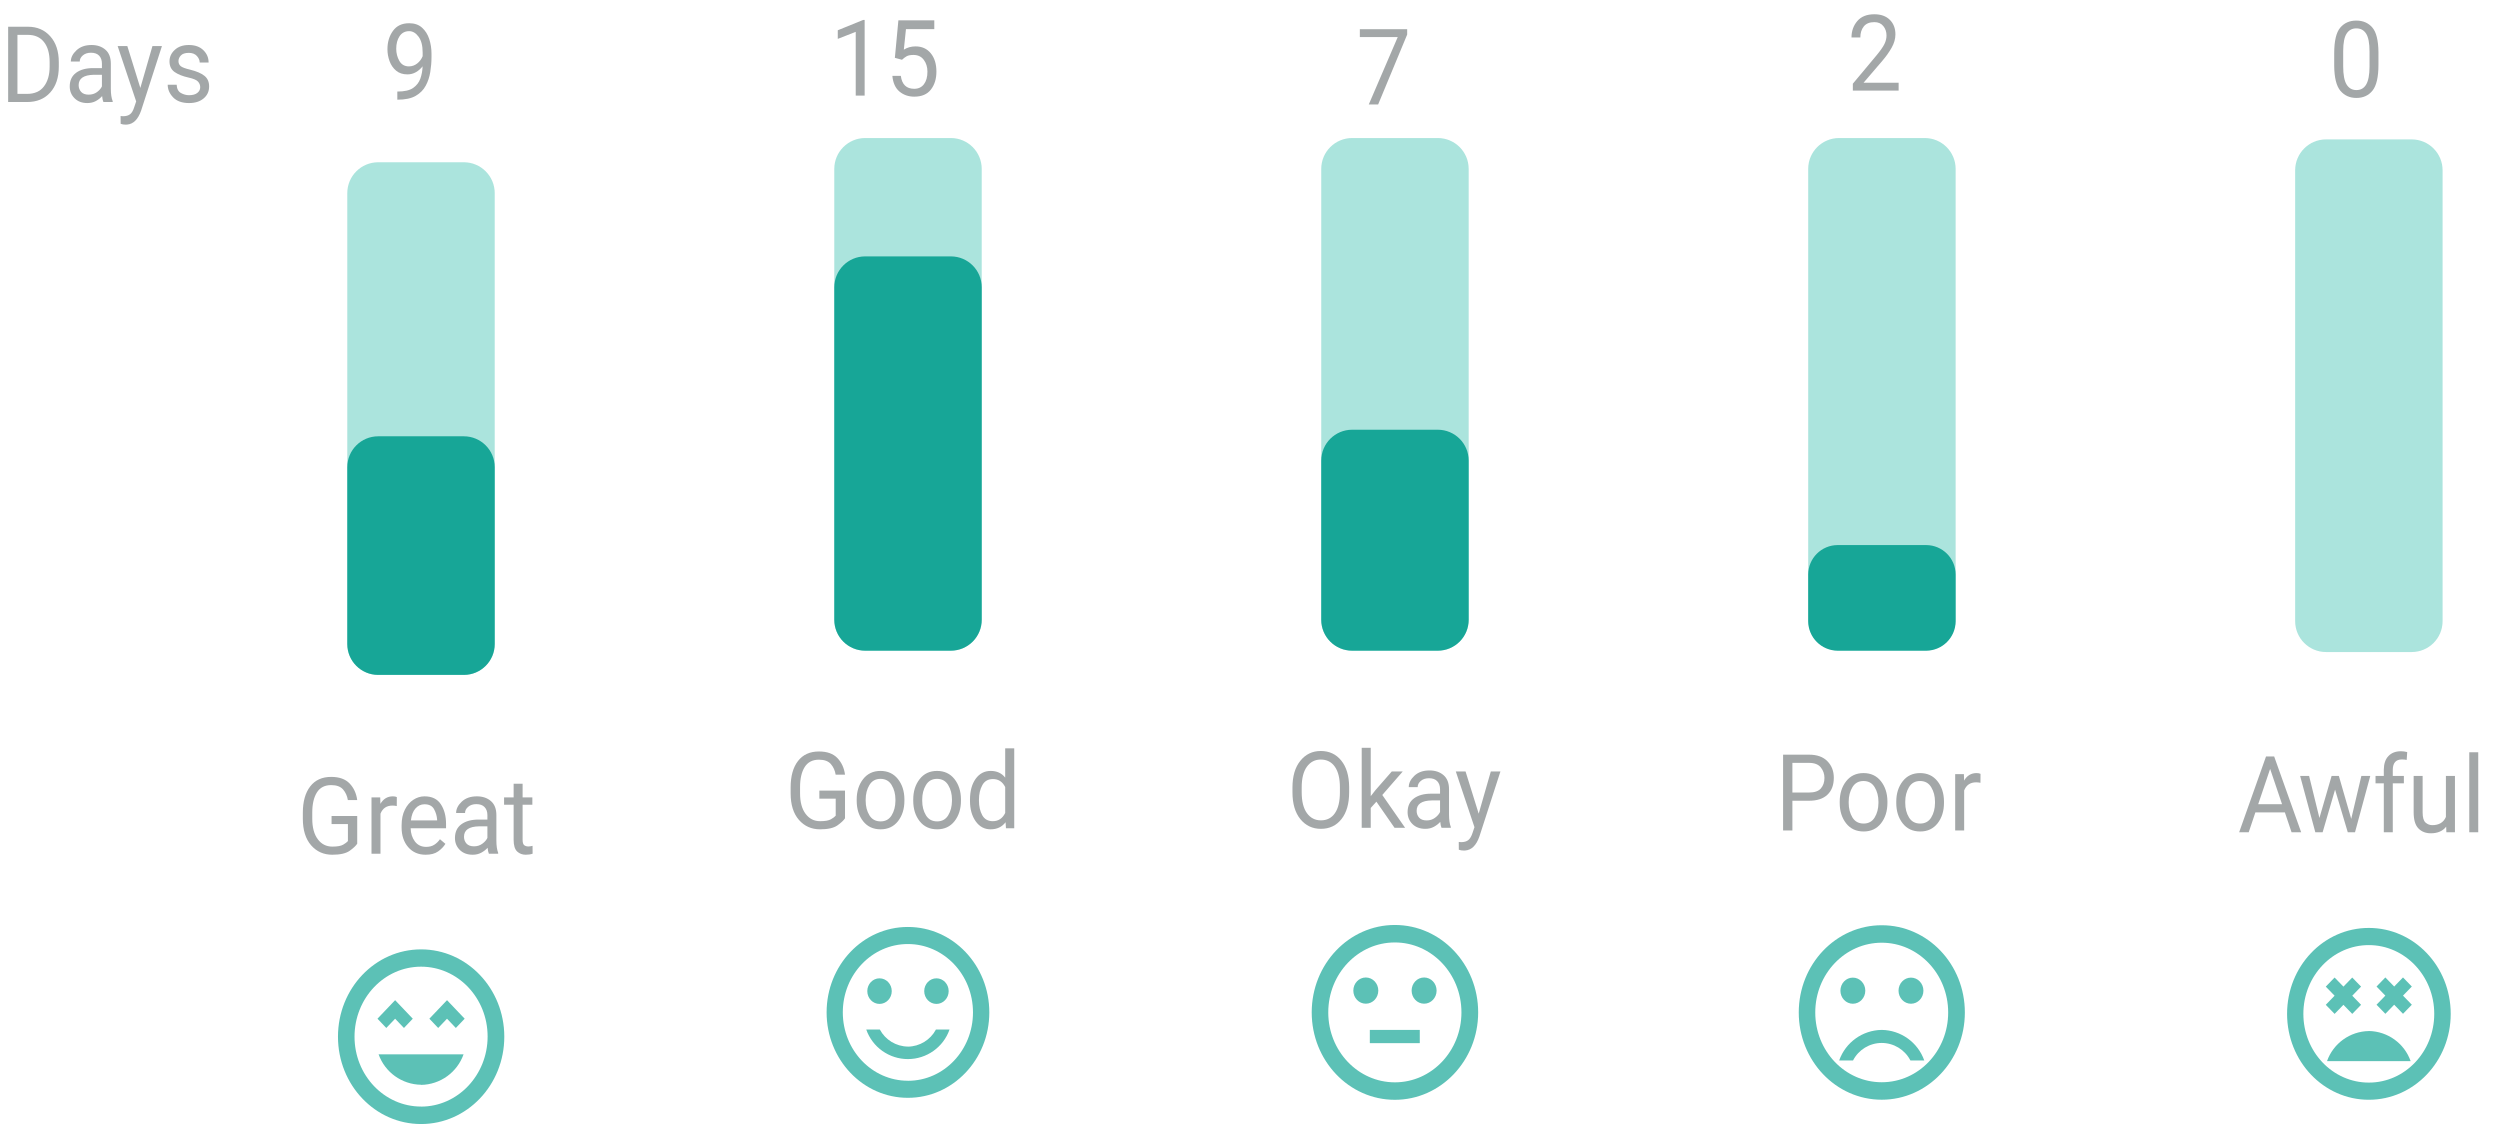
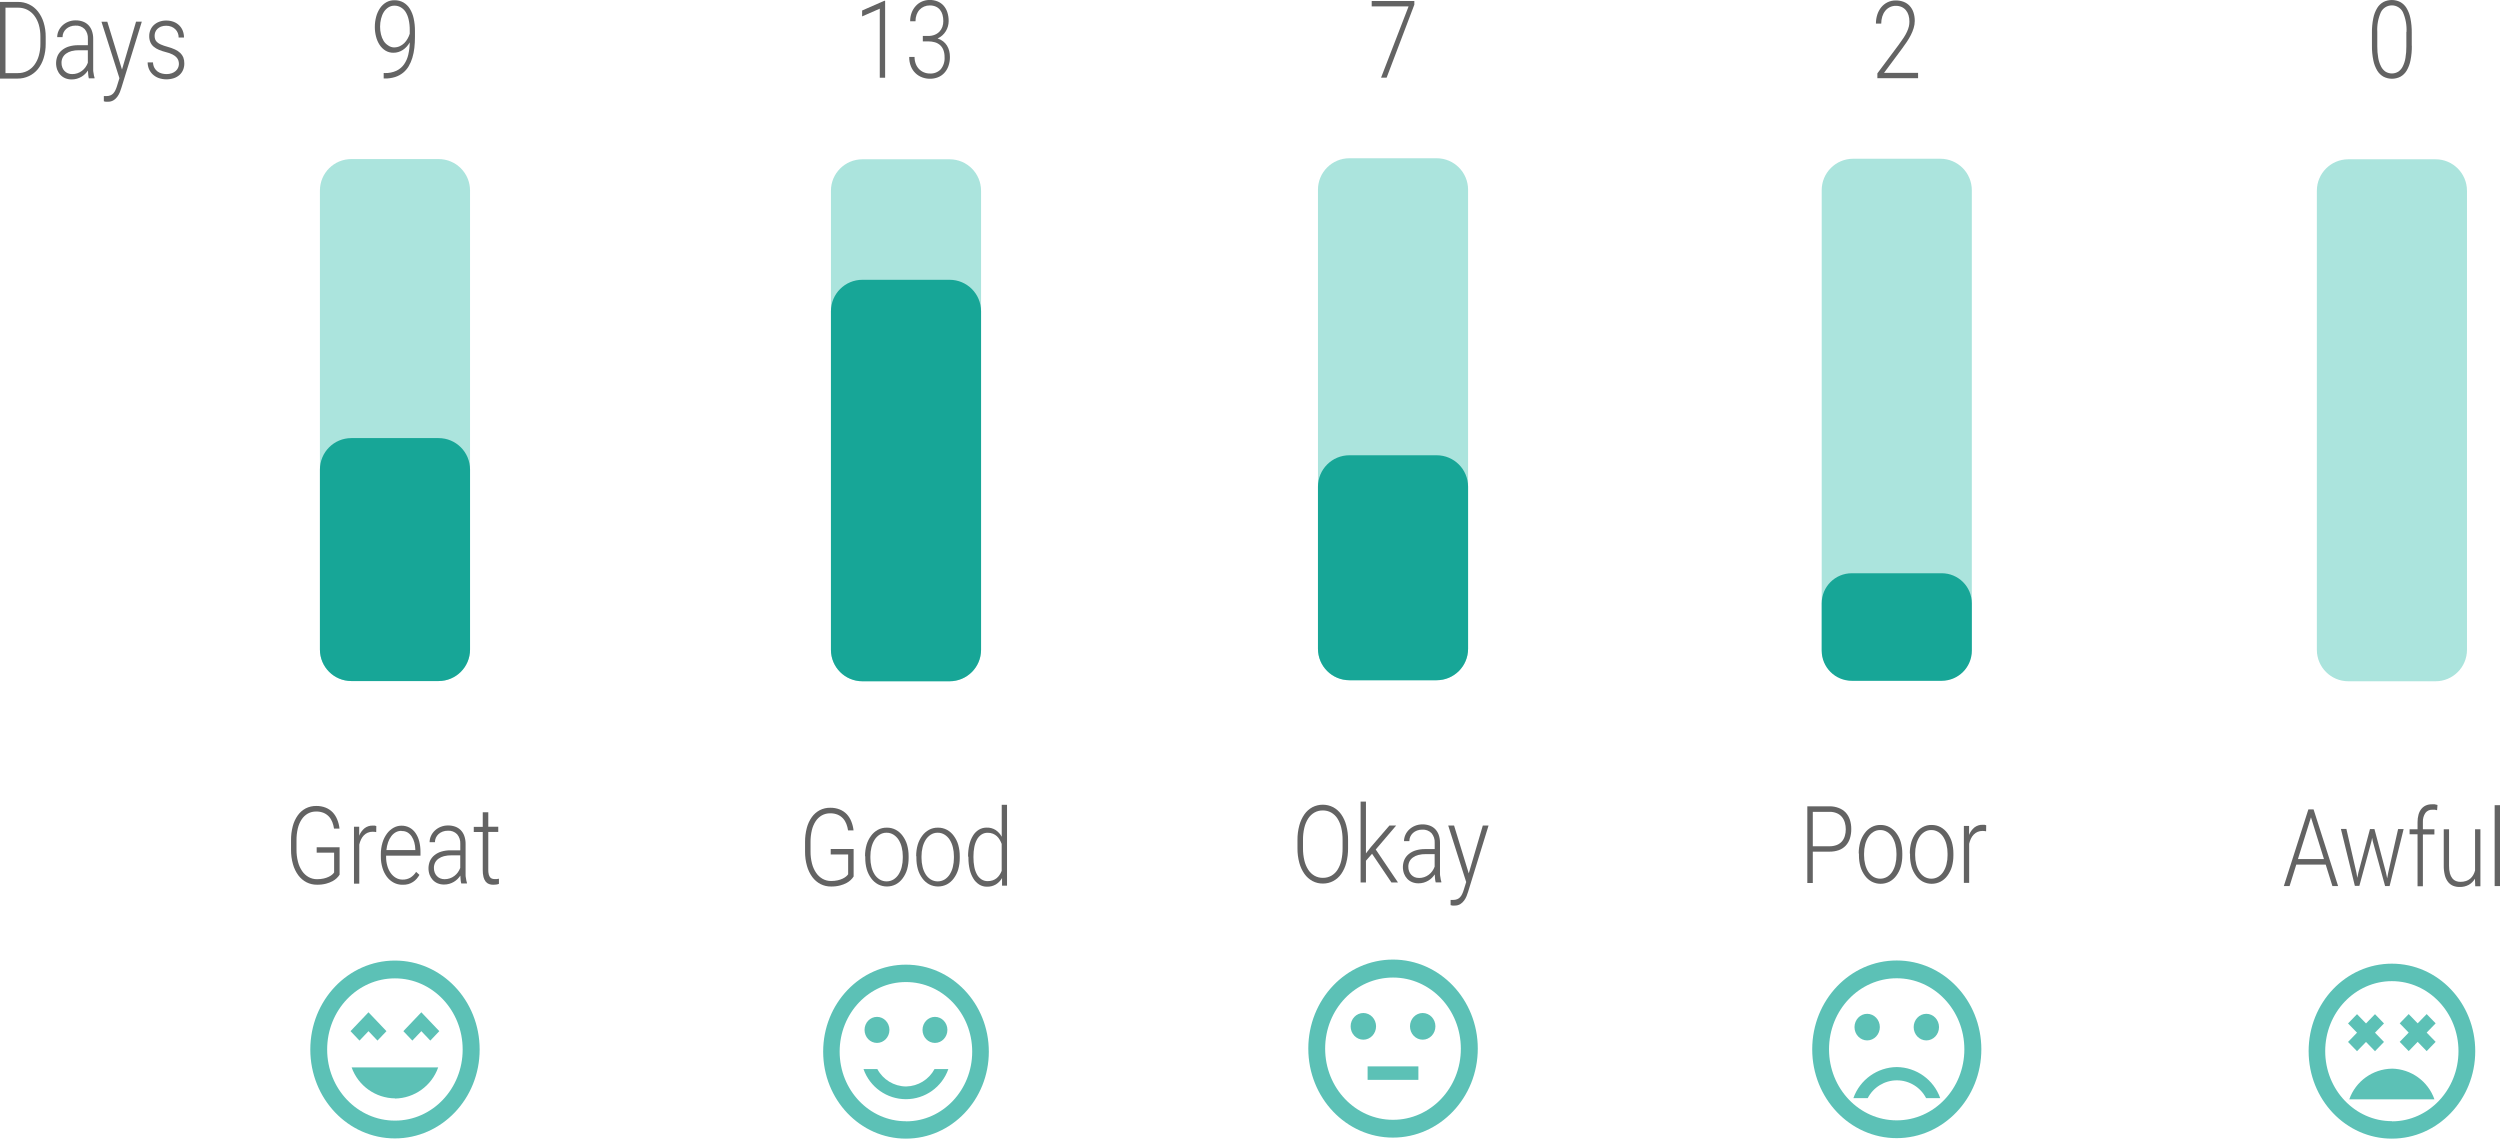
- <svg xmlns="http://www.w3.org/2000/svg" id="Layer_1" data-name="Layer 1" viewBox="0 0 566.53 254.73">
+ <svg xmlns="http://www.w3.org/2000/svg" id="Layer_1" data-name="Layer 1" viewBox="0 0 556.39 253.41">
  <defs>
-     <style>.cls-1{fill:#87d8ce;}.cls-1,.cls-4,.cls-6{opacity:0.7;}.cls-2,.cls-4{fill:#17a697;}.cls-3{font-size:24.16px;}.cls-3,.cls-5{fill:#a3a7a8;font-family:Roboto;}.cls-5{font-size:24px;}</style>
+     <style>.cls-1{fill:#87d8ce;}.cls-1,.cls-3,.cls-5{opacity:0.7;}.cls-2,.cls-3{fill:#17a697;}.cls-4{fill:#636363;}</style>
  </defs>
-   <rect class="cls-1" x="78.7" y="36.77" width="33.41" height="116.17" rx="7" ry="7" />
-   <rect class="cls-2" x="78.7" y="98.87" width="33.41" height="54.07" rx="7" ry="7" />
-   <text class="cls-3" transform="translate(67.29 193.46) scale(0.93 1)">G<tspan x="16.51" y="0">r</tspan>
-     <tspan x="24.41" y="0">eat</tspan>
-   </text>
-   <path class="cls-4" d="M5194,1784.08c-10.4,0-18.83,8.85-18.83,19.79s8.42,19.79,18.83,19.79,18.86-8.85,18.86-19.79S5204.39,1784.08,5194,1784.08Zm0,35.62c-8.33,0-15.08-7.09-15.08-15.83S5185.66,1788,5194,1788s15.08,7.09,15.08,15.83S5202.32,1819.71,5194,1819.71Zm1.88-19.91,2,2.1,2-2.1,2,2.1,2-2.1-4-4.2Zm-7.76,0,2,2.1,2-2.1-4-4.2-4,4.2,2,2.1Zm5.88,15a10.38,10.38,0,0,0,9.63-6.93h-19.26A10.38,10.38,0,0,0,5194,1814.76Z" transform="translate(-5098.58 -1568.94)" />
-   <text class="cls-5" transform="translate(86.71 22.56) scale(0.93 1)">9</text>
-   <rect class="cls-1" x="189.06" y="31.28" width="33.41" height="116.17" rx="7" ry="7" />
-   <rect class="cls-2" x="189.06" y="58.1" width="33.41" height="89.35" rx="7" ry="7" />
-   <text class="cls-3" transform="translate(177.83 187.7) scale(0.93 1)">Good</text>
-   <ellipse class="cls-4" cx="212.21" cy="224.6" rx="2.77" ry="2.9" />
-   <ellipse class="cls-4" cx="199.31" cy="224.6" rx="2.77" ry="2.9" />
-   <path class="cls-4" d="M5304.32,1779c-10.18,0-18.42,8.67-18.42,19.36s8.24,19.36,18.42,19.36,18.45-8.67,18.45-19.36S5314.52,1779,5304.32,1779Zm0,34.85c-8.15,0-14.75-6.93-14.75-15.49s6.6-15.49,14.75-15.49,14.75,6.93,14.75,15.49S5312.49,1813.86,5304.34,1813.86Zm0-7.74a7.31,7.31,0,0,1-6.36-3.87h-3.08a10,10,0,0,0,18.88,0h-3.08A7.31,7.31,0,0,1,5304.34,1806.12Z" transform="translate(-5098.58 -1568.94)" />
-   <text class="cls-5" transform="translate(187.99 21.67) scale(0.93 1)">15 </text>
-   <rect class="cls-1" x="299.41" y="31.28" width="33.41" height="116.17" rx="7" ry="7" />
-   <rect class="cls-2" x="299.41" y="97.38" width="33.41" height="50.07" rx="7" ry="7" />
-   <text class="cls-3" transform="translate(291.58 187.59) scale(0.93 1)">Ok<tspan x="28.18" y="0">a</tspan>
-     <tspan x="40.94" y="0">y</tspan>
-   </text>
-   <g class="cls-6">
-     <path class="cls-2" d="M5409,1802.33h11.32v3H5409v-3Z" transform="translate(-5098.58 -1568.94)" />
-     <ellipse class="cls-2" cx="322.72" cy="224.48" rx="2.83" ry="2.97" />
-     <ellipse class="cls-2" cx="309.51" cy="224.48" rx="2.83" ry="2.97" />
-     <path class="cls-2" d="M5414.67,1778.55c-10.41,0-18.84,8.88-18.84,19.81s8.43,19.81,18.84,19.81,18.88-8.88,18.88-19.81S5425.11,1778.55,5414.67,1778.55Zm0,35.66c-8.34,0-15.09-7.09-15.09-15.85s6.75-15.85,15.09-15.85,15.09,7.09,15.09,15.85S5423,1814.21,5414.69,1814.21Z" transform="translate(-5098.58 -1568.94)" />
+   <rect class="cls-1" x="71.2" y="35.4" width="33.41" height="116.17" rx="7" ry="7" />
+   <rect class="cls-2" x="71.2" y="97.5" width="33.41" height="54.07" rx="7" ry="7" />
+   <path class="cls-3" d="M3005.22,1514.22c-10.4,0-18.83,8.85-18.83,19.79s8.42,19.79,18.83,19.79,18.86-8.85,18.86-19.79S3015.64,1514.22,3005.22,1514.22Zm0,35.62c-8.33,0-15.08-7.09-15.08-15.83s6.75-15.83,15.08-15.83,15.08,7.09,15.08,15.83S3013.57,1549.84,3005.24,1549.84Zm1.88-19.91,2,2.1,2-2.1,2,2.1,2-2.1-4-4.2Zm-7.76,0,2,2.1,2-2.1-4-4.2-4,4.2,2,2.1Zm5.88,15a10.38,10.38,0,0,0,9.63-6.93h-19.26A10.38,10.38,0,0,0,3005.24,1544.89Z" transform="translate(-2917.33 -1300.44)" />
+   <path class="cls-4" d="M3003,1316.7a5.78,5.78,0,0,0,2.57-.52,4.42,4.42,0,0,0,1.69-1.43,6.17,6.17,0,0,0,.94-2.16,12.92,12.92,0,0,0,.32-2.71,5.5,5.5,0,0,1-.68.94,4.44,4.44,0,0,1-.85.73,3.86,3.86,0,0,1-1,.47,3.67,3.67,0,0,1-1.1.16,3.31,3.31,0,0,1-1.78-.48,4.2,4.2,0,0,1-1.3-1.28,6,6,0,0,1-.79-1.83,8.44,8.44,0,0,1-.27-2.13,8.72,8.72,0,0,1,.3-2.31,6.32,6.32,0,0,1,.86-1.9,4.26,4.26,0,0,1,1.37-1.29,3.57,3.57,0,0,1,1.84-.47,3.94,3.94,0,0,1,2,.5,4.18,4.18,0,0,1,1.43,1.41,6.82,6.82,0,0,1,.85,2.16,12.47,12.47,0,0,1,.28,2.74v1.36a21.49,21.49,0,0,1-.13,2.44,12.46,12.46,0,0,1-.45,2.21,8.45,8.45,0,0,1-.82,1.88,5.39,5.39,0,0,1-1.25,1.45,5.55,5.55,0,0,1-1.75.94,7.31,7.31,0,0,1-2.3.33h-0.26v-1.22H3003Zm2.05-5.71a3,3,0,0,0,1.24-.26,3.62,3.62,0,0,0,1-.68,4.34,4.34,0,0,0,.75-1,5.06,5.06,0,0,0,.48-1.11v-0.81a10.17,10.17,0,0,0-.25-2.37,5.41,5.41,0,0,0-.7-1.71,3.14,3.14,0,0,0-1.08-1,2.74,2.74,0,0,0-1.37-.35,2.45,2.45,0,0,0-1.35.38,3.33,3.33,0,0,0-1,1,5.1,5.1,0,0,0-.63,1.51,7.27,7.27,0,0,0-.22,1.8,7,7,0,0,0,.2,1.7,5.09,5.09,0,0,0,.59,1.46,3.22,3.22,0,0,0,1,1A2.39,2.39,0,0,0,3005.05,1311Z" transform="translate(-2917.33 -1300.44)" />
+   <path class="cls-4" d="M2992.92,1495.09a4.17,4.17,0,0,1-1.56,1.45,6.58,6.58,0,0,1-1.47.57,7.58,7.58,0,0,1-2,.23,5,5,0,0,1-2.34-.54,5.36,5.36,0,0,1-1.83-1.56,7.57,7.57,0,0,1-1.19-2.46,11.39,11.39,0,0,1-.43-3.23v-2.07a12.07,12.07,0,0,1,.39-3.18,7.31,7.31,0,0,1,1.12-2.41,5.09,5.09,0,0,1,1.76-1.54,5,5,0,0,1,2.33-.54,5.53,5.53,0,0,1,2.12.38,4.49,4.49,0,0,1,1.57,1.06,5.13,5.13,0,0,1,1,1.6,7.38,7.38,0,0,1,.5,2h-1.22a6.67,6.67,0,0,0-.38-1.45,3.84,3.84,0,0,0-.74-1.21,3.48,3.48,0,0,0-1.17-.83,4.12,4.12,0,0,0-1.68-.31,3.72,3.72,0,0,0-1.87.46,4.06,4.06,0,0,0-1.37,1.3,6.3,6.3,0,0,0-.85,2,11.14,11.14,0,0,0-.29,2.63v2.1a10.43,10.43,0,0,0,.33,2.71,6.54,6.54,0,0,0,.93,2.07,4.33,4.33,0,0,0,1.44,1.32,3.79,3.79,0,0,0,1.87.47,6.57,6.57,0,0,0,1.47-.15,5.35,5.35,0,0,0,1.1-.37,3.54,3.54,0,0,0,.77-0.48,2.59,2.59,0,0,0,.46-0.49v-4.41h-3.88V1489h5.1v6.07Z" transform="translate(-2917.33 -1300.44)" />
+   <path class="cls-4" d="M3001.06,1485.63a3.76,3.76,0,0,0-.8-0.08,2.71,2.71,0,0,0-1.09.21,2.68,2.68,0,0,0-.86.59,3.41,3.41,0,0,0-.62.9,5.55,5.55,0,0,0-.4,1.15v8.71h-1.18v-12.68h1.16l0,2a4.09,4.09,0,0,1,1.18-1.65,2.84,2.84,0,0,1,1.84-.6,2.21,2.21,0,0,1,.45,0,1.32,1.32,0,0,1,.34.11Z" transform="translate(-2917.33 -1300.44)" />
+   <path class="cls-4" d="M3006.9,1497.35a4.1,4.1,0,0,1-1.93-.46,4.62,4.62,0,0,1-1.52-1.29,6.21,6.21,0,0,1-1-2,8.32,8.32,0,0,1-.36-2.5v-0.5a8.9,8.9,0,0,1,.37-2.65,6.59,6.59,0,0,1,1-2,4.66,4.66,0,0,1,1.46-1.29,3.57,3.57,0,0,1,1.75-.46,3.72,3.72,0,0,1,1.81.43,3.89,3.89,0,0,1,1.33,1.21,5.67,5.67,0,0,1,.82,1.84,9.22,9.22,0,0,1,.28,2.33v0.86h-7.65v0.27a7,7,0,0,0,.27,2,5.25,5.25,0,0,0,.75,1.6,3.72,3.72,0,0,0,1.16,1.07,2.93,2.93,0,0,0,1.5.39,3.37,3.37,0,0,0,1.68-.41,4,4,0,0,0,1.32-1.31l0.74,0.67a6,6,0,0,1-.62.87,3.86,3.86,0,0,1-.82.71,4,4,0,0,1-1.05.48A4.54,4.54,0,0,1,3006.9,1497.35Zm-0.22-12a2.63,2.63,0,0,0-1.25.3,3.19,3.19,0,0,0-1,.87,4.76,4.76,0,0,0-.72,1.35,7.44,7.44,0,0,0-.38,1.75h6.43v-0.15a6.65,6.65,0,0,0-.22-1.54,4.4,4.4,0,0,0-.58-1.32,3,3,0,0,0-.95-0.92A2.48,2.48,0,0,0,3006.68,1485.39Z" transform="translate(-2917.33 -1300.44)" />
+   <path class="cls-4" d="M3020,1497.11a4.61,4.61,0,0,1-.15-0.8q-0.06-.47-0.07-1a4.75,4.75,0,0,1-.63.77,4.23,4.23,0,0,1-.82.63,4.51,4.51,0,0,1-1,.43,4.08,4.08,0,0,1-1.18.16,3.63,3.63,0,0,1-1.42-.27,3.12,3.12,0,0,1-1.09-.76,3.45,3.45,0,0,1-.7-1.14,4.28,4.28,0,0,1,.09-3.1,3.47,3.47,0,0,1,1-1.27,4.42,4.42,0,0,1,1.54-.8,7,7,0,0,1,2-.28h2.2v-1.44a3.06,3.06,0,0,0-.71-2.14,2.65,2.65,0,0,0-2.07-.78,3.22,3.22,0,0,0-1.15.2,2.77,2.77,0,0,0-.91.55,2.53,2.53,0,0,0-.59.81,2.33,2.33,0,0,0-.21,1h-1.19a3.37,3.37,0,0,1,.3-1.38,3.77,3.77,0,0,1,.84-1.19,4.14,4.14,0,0,1,1.3-.84,4.32,4.32,0,0,1,1.68-.32,4.62,4.62,0,0,1,1.57.26,3.3,3.3,0,0,1,1.23.77,3.53,3.53,0,0,1,.8,1.29,5.18,5.18,0,0,1,.29,1.8v6.14c0,0.22,0,.45,0,0.68s0,0.46.06,0.68,0.06,0.43.1,0.63a3.68,3.68,0,0,0,.14.52v0.14H3020Zm-3.73-1a3.55,3.55,0,0,0,2.19-.73,3.76,3.76,0,0,0,.77-0.79,4.11,4.11,0,0,0,.53-1v-2.79h-2a6.29,6.29,0,0,0-1.63.19,3.63,3.63,0,0,0-1.21.56,2.46,2.46,0,0,0-.76.88,2.57,2.57,0,0,0-.26,1.18,2.74,2.74,0,0,0,.17,1,2.32,2.32,0,0,0,.48.79,2.25,2.25,0,0,0,.76.53A2.5,2.5,0,0,0,3016.28,1496.11Z" transform="translate(-2917.33 -1300.44)" />
+   <path class="cls-4" d="M3026,1481.19v3.25h2.22v1.15H3026V1494a4.07,4.07,0,0,0,.11,1.07,1.68,1.68,0,0,0,.31.63,0.93,0.93,0,0,0,.45.3,1.82,1.82,0,0,0,.53.08,3.17,3.17,0,0,0,.52,0l0.45-.08,0,1.15a2.35,2.35,0,0,1-.57.15,4.7,4.7,0,0,1-.7.05,2.71,2.71,0,0,1-.94-0.16,1.67,1.67,0,0,1-.74-0.54,2.81,2.81,0,0,1-.48-1,6.14,6.14,0,0,1-.17-1.59v-8.45h-2v-1.15h2v-3.25H3026Z" transform="translate(-2917.33 -1300.44)" />
+   <path class="cls-4" d="M2917.33,1317.93v-17.06h4a5.55,5.55,0,0,1,4.44,2.12,7.5,7.5,0,0,1,1.27,2.45,10.47,10.47,0,0,1,.46,3.19v1.56a10.47,10.47,0,0,1-.46,3.19,7.39,7.39,0,0,1-1.28,2.44,5.66,5.66,0,0,1-2,1.56,5.8,5.8,0,0,1-2.54.55h-4Zm1.22-15.83v14.61h2.74a4.54,4.54,0,0,0,2.09-.47,4.6,4.6,0,0,0,1.59-1.34,6.31,6.31,0,0,0,1-2.06,9.43,9.43,0,0,0,.35-2.65v-1.59a9.37,9.37,0,0,0-.36-2.68,6.23,6.23,0,0,0-1-2,4.56,4.56,0,0,0-1.56-1.31,4.42,4.42,0,0,0-2-.46h-2.82Z" transform="translate(-2917.33 -1300.44)" />
+   <path class="cls-4" d="M2937.12,1317.93a4.61,4.61,0,0,1-.15-0.8q-0.06-.47-0.07-1a4.75,4.75,0,0,1-.63.77,4.23,4.23,0,0,1-.82.63,4.51,4.51,0,0,1-1,.43,4.08,4.08,0,0,1-1.18.16,3.63,3.63,0,0,1-1.42-.27,3.12,3.12,0,0,1-1.09-.76,3.45,3.45,0,0,1-.7-1.14,4.28,4.28,0,0,1,.09-3.1,3.47,3.47,0,0,1,1-1.27,4.42,4.42,0,0,1,1.54-.8,7,7,0,0,1,2-.28h2.2v-1.44a3.06,3.06,0,0,0-.71-2.14,2.65,2.65,0,0,0-2.07-.78,3.22,3.22,0,0,0-1.15.2,2.77,2.77,0,0,0-.91.55,2.53,2.53,0,0,0-.59.81,2.33,2.33,0,0,0-.21,1h-1.19a3.37,3.37,0,0,1,.3-1.38,3.77,3.77,0,0,1,.84-1.19,4.14,4.14,0,0,1,1.3-.84,4.32,4.32,0,0,1,1.68-.32,4.62,4.62,0,0,1,1.57.26,3.3,3.3,0,0,1,1.23.77,3.53,3.53,0,0,1,.8,1.29,5.18,5.18,0,0,1,.29,1.8v6.14c0,0.22,0,.45,0,0.68s0,0.46.06,0.68,0.06,0.43.1,0.63a3.68,3.68,0,0,0,.14.52v0.14h-1.27Zm-3.73-1a3.55,3.55,0,0,0,2.19-.73,3.76,3.76,0,0,0,.77-0.79,4.11,4.11,0,0,0,.53-1v-2.79h-2a6.29,6.29,0,0,0-1.63.19,3.63,3.63,0,0,0-1.21.56,2.46,2.46,0,0,0-.76.88,2.57,2.57,0,0,0-.26,1.18,2.74,2.74,0,0,0,.17,1,2.32,2.32,0,0,0,.48.79,2.25,2.25,0,0,0,.76.53A2.5,2.5,0,0,0,2933.4,1316.93Z" transform="translate(-2917.33 -1300.44)" />
+   <path class="cls-4" d="M2944.48,1315.92l3.13-10.66h1.28l-4.54,14.71q-0.14.43-.35,1a4.53,4.53,0,0,1-.56,1,3.06,3.06,0,0,1-.85.79,2.29,2.29,0,0,1-1.24.32l-0.23,0-0.26,0-0.24-.05-0.18-.05v-1.16l0.32,0,0.29,0a2.26,2.26,0,0,0,.84-0.15,1.79,1.79,0,0,0,.64-0.43,2.79,2.79,0,0,0,.48-0.72,6.75,6.75,0,0,0,.38-1l0.52-1.68-4-12.57h1.3Z" transform="translate(-2917.33 -1300.44)" />
+   <path class="cls-4" d="M2957.15,1314.71a2.72,2.72,0,0,0-.11-0.77,1.89,1.89,0,0,0-.43-0.73,3.18,3.18,0,0,0-.87-0.64,6.45,6.45,0,0,0-1.45-.52,11,11,0,0,1-1.59-.52,4.37,4.37,0,0,1-1.18-.71,2.72,2.72,0,0,1-.73-1,3.37,3.37,0,0,1-.25-1.35,3.46,3.46,0,0,1,.26-1.34,3.2,3.2,0,0,1,.75-1.1,3.62,3.62,0,0,1,1.19-.74,4.25,4.25,0,0,1,1.57-.28,4.59,4.59,0,0,1,1.67.29,3.58,3.58,0,0,1,1.25.8,3.42,3.42,0,0,1,.78,1.2,4.11,4.11,0,0,1,.27,1.5h-1.19a2.62,2.62,0,0,0-.18-1,2.42,2.42,0,0,0-.54-0.83,2.7,2.7,0,0,0-.87-0.58,3,3,0,0,0-1.18-.22,3.15,3.15,0,0,0-1.18.2,2.37,2.37,0,0,0-.8.52,2,2,0,0,0-.46.71,2.29,2.29,0,0,0-.14.79,2.53,2.53,0,0,0,.11.77,1.53,1.53,0,0,0,.42.64,3.1,3.1,0,0,0,.87.55,10.18,10.18,0,0,0,1.46.5,10.87,10.87,0,0,1,1.68.6,4.16,4.16,0,0,1,1.17.78,2.88,2.88,0,0,1,.68,1,3.73,3.73,0,0,1,.22,1.34,3.63,3.63,0,0,1-.28,1.44,3.14,3.14,0,0,1-.79,1.11,3.66,3.66,0,0,1-1.25.72,5.36,5.36,0,0,1-3.44-.05,3.91,3.91,0,0,1-1.32-.84,3.51,3.51,0,0,1-.81-1.21,3.8,3.8,0,0,1-.27-1.42h1.19a2.76,2.76,0,0,0,.33,1.25,2.45,2.45,0,0,0,.71.8,2.81,2.81,0,0,0,.95.43,4.26,4.26,0,0,0,1,.13,3.47,3.47,0,0,0,1.19-.19,2.63,2.63,0,0,0,.87-0.5A2.1,2.1,0,0,0,2957.15,1314.71Z" transform="translate(-2917.33 -1300.44)" />
+   <rect class="cls-1" x="184.93" y="35.45" width="33.41" height="116.17" rx="7" ry="7" />
+   <rect class="cls-2" x="184.93" y="62.27" width="33.41" height="89.35" rx="7" ry="7" />
+   <ellipse class="cls-3" cx="208.08" cy="229.21" rx="2.77" ry="2.9" />
+   <ellipse class="cls-3" cx="195.18" cy="229.21" rx="2.77" ry="2.9" />
+   <path class="cls-3" d="M3118.95,1515.13c-10.18,0-18.42,8.67-18.42,19.36s8.24,19.36,18.42,19.36,18.45-8.67,18.45-19.36S3129.14,1515.13,3118.95,1515.13Zm0,34.85c-8.15,0-14.75-6.93-14.75-15.49s6.6-15.49,14.75-15.49,14.75,6.93,14.75,15.49S3127.11,1550,3119,1550Zm0-7.74a7.31,7.31,0,0,1-6.36-3.87h-3.08a10,10,0,0,0,18.88,0h-3.08A7.31,7.31,0,0,1,3119,1542.24Z" transform="translate(-2917.33 -1300.44)" />
+   <path class="cls-4" d="M3114.32,1317.74h-1.19v-15.37l-3.93,1.72v-1.31l4.92-2.16h0.2v17.12Z" transform="translate(-2917.33 -1300.44)" />
+   <path class="cls-4" d="M3122.69,1308.44h1.21a3.76,3.76,0,0,0,1.46-.26,3.06,3.06,0,0,0,1.06-.71,3,3,0,0,0,.64-1.05,3.84,3.84,0,0,0,.21-1.28,5.11,5.11,0,0,0-.18-1.41,3.11,3.11,0,0,0-.55-1.1,2.52,2.52,0,0,0-.94-0.72,3.26,3.26,0,0,0-1.35-.26,3.16,3.16,0,0,0-1.26.25,2.92,2.92,0,0,0-1,.7,3.22,3.22,0,0,0-.67,1.11,4.23,4.23,0,0,0-.24,1.46h-1.19a5.28,5.28,0,0,1,.33-1.9,4.61,4.61,0,0,1,.91-1.49,4,4,0,0,1,1.38-1,4.3,4.3,0,0,1,1.73-.35,4.59,4.59,0,0,1,1.74.32,3.61,3.61,0,0,1,1.33.92,4.21,4.21,0,0,1,.85,1.48,6.2,6.2,0,0,1,.3,2,4.28,4.28,0,0,1-.62,2.21A4.11,4.11,0,0,1,3126,1309a4,4,0,0,1,1.23.64,3.58,3.58,0,0,1,.85.94,4.22,4.22,0,0,1,.5,1.18,5.44,5.44,0,0,1,.16,1.35,5.87,5.87,0,0,1-.34,2.06,4.45,4.45,0,0,1-.93,1.53,3.9,3.9,0,0,1-1.41.95,4.74,4.74,0,0,1-1.76.32,4.91,4.91,0,0,1-1.71-.3,4.3,4.3,0,0,1-2.52-2.43,5.39,5.39,0,0,1-.39-2.13h1.19a4.25,4.25,0,0,0,.25,1.49,3.44,3.44,0,0,0,.71,1.17,3.19,3.19,0,0,0,1.09.76,3.48,3.48,0,0,0,1.38.27,3.09,3.09,0,0,0,2.39-.93,3.85,3.85,0,0,0,.86-2.7,4.36,4.36,0,0,0-.26-1.59,2.82,2.82,0,0,0-.74-1.1,3,3,0,0,0-1.15-.63,5.18,5.18,0,0,0-1.48-.2h-1.21v-1.2Z" transform="translate(-2917.33 -1300.44)" />
+   <path class="cls-4" d="M3107.32,1495.49a4.17,4.17,0,0,1-1.56,1.45,6.58,6.58,0,0,1-1.47.57,7.58,7.58,0,0,1-2,.23,5,5,0,0,1-2.34-.54,5.36,5.36,0,0,1-1.83-1.56,7.57,7.57,0,0,1-1.19-2.46,11.39,11.39,0,0,1-.43-3.23v-2.07a12.07,12.07,0,0,1,.39-3.18,7.31,7.31,0,0,1,1.12-2.41,5.09,5.09,0,0,1,1.76-1.54,5,5,0,0,1,2.33-.54,5.53,5.53,0,0,1,2.12.38,4.49,4.49,0,0,1,1.57,1.06,5.13,5.13,0,0,1,1,1.6,7.38,7.38,0,0,1,.5,2h-1.22a6.67,6.67,0,0,0-.38-1.45,3.84,3.84,0,0,0-.74-1.21,3.48,3.48,0,0,0-1.17-.83,4.12,4.12,0,0,0-1.68-.31,3.72,3.72,0,0,0-1.87.46,4.06,4.06,0,0,0-1.37,1.3,6.3,6.3,0,0,0-.85,2,11.14,11.14,0,0,0-.29,2.63v2.1a10.43,10.43,0,0,0,.33,2.71,6.54,6.54,0,0,0,.93,2.07,4.33,4.33,0,0,0,1.44,1.32,3.79,3.79,0,0,0,1.87.47,6.57,6.57,0,0,0,1.47-.15,5.35,5.35,0,0,0,1.1-.37,3.54,3.54,0,0,0,.77-0.48,2.59,2.59,0,0,0,.46-0.49v-4.41h-3.88v-1.22h5.1v6.07Z" transform="translate(-2917.33 -1300.44)" />
+   <path class="cls-4" d="M3109.85,1491a9.07,9.07,0,0,1,.34-2.55,6.41,6.41,0,0,1,1-2,4.57,4.57,0,0,1,1.51-1.33,4,4,0,0,1,2-.48,4.11,4.11,0,0,1,2,.48,4.55,4.55,0,0,1,1.51,1.33,6.32,6.32,0,0,1,1,2,9.22,9.22,0,0,1,.34,2.55v0.39a9.22,9.22,0,0,1-.34,2.55,6.32,6.32,0,0,1-1,2,4.51,4.51,0,0,1-1.51,1.32,4.34,4.34,0,0,1-3.95,0,4.56,4.56,0,0,1-1.51-1.32,6.36,6.36,0,0,1-1-2,9.07,9.07,0,0,1-.34-2.55V1491Zm1.19,0.39a8.07,8.07,0,0,0,.24,2,5.53,5.53,0,0,0,.69,1.65,3.62,3.62,0,0,0,1.13,1.13,3,3,0,0,0,3.09,0,3.65,3.65,0,0,0,1.13-1.13,5.53,5.53,0,0,0,.69-1.65,8.07,8.07,0,0,0,.24-2V1491a8,8,0,0,0-.24-2,5.61,5.61,0,0,0-.69-1.66,3.65,3.65,0,0,0-1.14-1.14,2.85,2.85,0,0,0-1.55-.43,2.78,2.78,0,0,0-1.53.43,3.69,3.69,0,0,0-1.13,1.14,5.61,5.61,0,0,0-.69,1.66,8,8,0,0,0-.24,2v0.39Z" transform="translate(-2917.33 -1300.44)" />
+   <path class="cls-4" d="M3121.23,1491a9.07,9.07,0,0,1,.34-2.55,6.41,6.41,0,0,1,1-2,4.57,4.57,0,0,1,1.51-1.33,4,4,0,0,1,2-.48,4.11,4.11,0,0,1,2,.48,4.55,4.55,0,0,1,1.51,1.33,6.32,6.32,0,0,1,1,2,9.22,9.22,0,0,1,.34,2.55v0.39a9.22,9.22,0,0,1-.34,2.55,6.32,6.32,0,0,1-1,2,4.51,4.51,0,0,1-1.51,1.32,4.34,4.34,0,0,1-3.95,0,4.56,4.56,0,0,1-1.51-1.32,6.36,6.36,0,0,1-1-2,9.07,9.07,0,0,1-.34-2.55V1491Zm1.19,0.39a8.07,8.07,0,0,0,.24,2,5.53,5.53,0,0,0,.69,1.65,3.62,3.62,0,0,0,1.13,1.13,3,3,0,0,0,3.09,0,3.65,3.65,0,0,0,1.13-1.13,5.53,5.53,0,0,0,.69-1.65,8.07,8.07,0,0,0,.24-2V1491a8,8,0,0,0-.24-2,5.61,5.61,0,0,0-.69-1.66,3.65,3.65,0,0,0-1.14-1.14,2.85,2.85,0,0,0-1.55-.43,2.78,2.78,0,0,0-1.53.43,3.69,3.69,0,0,0-1.13,1.14,5.61,5.61,0,0,0-.69,1.66,8,8,0,0,0-.24,2v0.39Z" transform="translate(-2917.33 -1300.44)" />
+   <path class="cls-4" d="M3132.78,1491.06a11.38,11.38,0,0,1,.29-2.67,6.7,6.7,0,0,1,.82-2,3.91,3.91,0,0,1,1.3-1.3,3.32,3.32,0,0,1,1.73-.46,3.47,3.47,0,0,1,2,.54,4.22,4.22,0,0,1,1.35,1.49v-7.11h1.18v18h-1.11l0-1.69a4.05,4.05,0,0,1-1.36,1.41,3.72,3.72,0,0,1-2,.51,3.18,3.18,0,0,1-1.71-.47,4.08,4.08,0,0,1-1.3-1.32,6.78,6.78,0,0,1-.82-2,11.09,11.09,0,0,1-.29-2.61v-0.25Zm1.2,0.25a10.66,10.66,0,0,0,.19,2.07,5.71,5.71,0,0,0,.58,1.66,3.1,3.1,0,0,0,1,1.1,2.44,2.44,0,0,0,1.4.4,3.33,3.33,0,0,0,1.1-.17,2.92,2.92,0,0,0,.87-0.47,3.22,3.22,0,0,0,.66-0.73,5,5,0,0,0,.48-0.91v-6a6.15,6.15,0,0,0-.44-0.93,3.36,3.36,0,0,0-.63-0.79,3,3,0,0,0-.87-0.55,3,3,0,0,0-1.15-.21,2.46,2.46,0,0,0-1.42.4,3.14,3.14,0,0,0-1,1.11,5.71,5.71,0,0,0-.58,1.66,10.69,10.69,0,0,0-.19,2.06v0.25Z" transform="translate(-2917.33 -1300.44)" />
+   <rect class="cls-1" x="293.32" y="35.22" width="33.41" height="116.17" rx="7" ry="7" />
+   <rect class="cls-2" x="293.32" y="101.32" width="33.41" height="50.07" rx="7" ry="7" />
+   <g class="cls-5">
+     <path class="cls-2" d="M3221.7,1537.77H3233v3H3221.7v-3Z" transform="translate(-2917.33 -1300.44)" />
+     <ellipse class="cls-2" cx="316.63" cy="228.42" rx="2.83" ry="2.97" />
+     <ellipse class="cls-2" cx="303.42" cy="228.42" rx="2.83" ry="2.97" />
+     <path class="cls-2" d="M3227.34,1514c-10.41,0-18.84,8.88-18.84,19.81s8.43,19.81,18.84,19.81,18.88-8.88,18.88-19.81S3237.77,1514,3227.34,1514Zm0,35.66c-8.34,0-15.09-7.09-15.09-15.85S3219,1518,3227.36,1518s15.09,7.09,15.09,15.85S3235.7,1549.66,3227.36,1549.66Z" transform="translate(-2917.33 -1300.44)" />
  </g>
-   <text class="cls-5" transform="translate(307.3 23.68) scale(0.93 1)">7 </text>
-   <rect class="cls-1" x="409.76" y="31.28" width="33.41" height="116.17" rx="7" ry="7" />
-   <rect class="cls-2" x="409.76" y="123.52" width="33.41" height="23.93" rx="6.69" ry="6.69" />
-   <text class="cls-3" transform="translate(402.21 188.19) scale(0.93 1)">P<tspan x="14.72" y="0">oor</tspan>
-   </text>
-   <ellipse class="cls-4" cx="433.05" cy="224.5" rx="2.82" ry="2.96" />
-   <ellipse class="cls-4" cx="419.88" cy="224.5" rx="2.82" ry="2.96" />
-   <path class="cls-4" d="M5525,1778.61c-10.39,0-18.8,8.86-18.8,19.77s8.41,19.77,18.8,19.77,18.84-8.86,18.84-19.77S5535.44,1778.61,5525,1778.61Zm0,35.58c-8.32,0-15.06-7.08-15.06-15.81s6.74-15.81,15.06-15.81,15.06,7.08,15.06,15.81S5533.36,1814.19,5525,1814.19Zm0-11.86a10.37,10.37,0,0,0-9.64,6.92h3.14a7.31,7.31,0,0,1,13,0h3.14A10.37,10.37,0,0,0,5525,1802.33Z" transform="translate(-5098.58 -1568.94)" />
-   <text class="cls-5" transform="translate(418.54 20.53) scale(0.93 1)">2 </text>
-   <rect class="cls-1" x="520.11" y="31.59" width="33.41" height="116.17" rx="7" ry="7" />
-   <text class="cls-3" transform="translate(507.1 188.6) scale(0.93 1)">A<tspan x="14.7" y="0">wful</tspan>
-   </text>
-   <g class="cls-6">
-     <path class="cls-2" d="M5635.38,1779.22c-10.23,0-18.52,8.7-18.52,19.47s8.29,19.47,18.52,19.47,18.56-8.7,18.56-19.47S5645.63,1779.22,5635.38,1779.22Zm0,35.05c-8.2,0-14.83-7-14.83-15.58s6.64-15.58,14.83-15.58,14.83,7,14.83,15.58S5643.59,1814.27,5635.4,1814.27Zm7.75-23.83-2,2.06-2-2.06-2,2.06,2,2.06-2,2.06,2,2.06,2-2.06,2,2.06,2-2.06-2-2.06,2-2.06Zm-15.5,8.26,2-2.06,2,2.06,2-2.06-2-2.06,2-2.06-2-2.06-2,2.06-2-2.06-2,2.06,2,2.06-2,2.06Zm7.75,3.89a10.22,10.22,0,0,0-9.47,6.82h18.95A10.22,10.22,0,0,0,5635.4,1802.58Z" transform="translate(-5098.58 -1568.94)" />
+   <path class="cls-4" d="M3232.1,1301.48l-6.17,16.25h-1.24l6.13-15.87h-8.21v-1.2h9.49v0.81Z" transform="translate(-2917.33 -1300.44)" />
+   <path class="cls-4" d="M3217.35,1489.23a12.25,12.25,0,0,1-.4,3.24,7.72,7.72,0,0,1-1.12,2.47,5.15,5.15,0,0,1-1.77,1.58,4.84,4.84,0,0,1-2.32.56,4.79,4.79,0,0,1-2.31-.56,5.3,5.3,0,0,1-1.78-1.58,7.67,7.67,0,0,1-1.15-2.47,12,12,0,0,1-.41-3.24v-1.83a12.06,12.06,0,0,1,.41-3.25,7.87,7.87,0,0,1,1.14-2.48,5.18,5.18,0,0,1,1.77-1.58,5.08,5.08,0,0,1,4.63,0,5.22,5.22,0,0,1,1.78,1.58,7.65,7.65,0,0,1,1.13,2.48,12.32,12.32,0,0,1,.4,3.25v1.83Zm-1.22-1.85a11.54,11.54,0,0,0-.3-2.73,6.5,6.5,0,0,0-.86-2.07,4,4,0,0,0-1.39-1.31,3.74,3.74,0,0,0-1.86-.46,3.67,3.67,0,0,0-1.84.46,4.1,4.1,0,0,0-1.39,1.31,6.51,6.51,0,0,0-.87,2.07,11.38,11.38,0,0,0-.3,2.73v1.85a11.22,11.22,0,0,0,.31,2.74,6.56,6.56,0,0,0,.88,2.07,4.07,4.07,0,0,0,1.39,1.31,3.7,3.7,0,0,0,1.84.46,3.77,3.77,0,0,0,1.87-.46,4,4,0,0,0,1.38-1.31,6.57,6.57,0,0,0,.85-2.07,11.76,11.76,0,0,0,.29-2.74v-1.85Z" transform="translate(-2917.33 -1300.44)" />
+   <path class="cls-4" d="M3222.69,1490.45l-1.36,1.55v4.84h-1.19v-18h1.19v11.52l1.12-1.43,4.11-4.77h1.5l-4.55,5.34,4.95,7.34H3227Z" transform="translate(-2917.33 -1300.44)" />
+   <path class="cls-4" d="M3236.86,1496.84a4.61,4.61,0,0,1-.15-0.8q-0.06-.47-0.07-1a4.75,4.75,0,0,1-.63.77,4.23,4.23,0,0,1-.82.63,4.51,4.51,0,0,1-1,.43,4.08,4.08,0,0,1-1.18.16,3.63,3.63,0,0,1-1.42-.27,3.12,3.12,0,0,1-1.09-.76,3.45,3.45,0,0,1-.7-1.14,4.28,4.28,0,0,1,.09-3.1,3.47,3.47,0,0,1,1-1.27,4.42,4.42,0,0,1,1.54-.8,7,7,0,0,1,2-.28h2.2V1488a3.06,3.06,0,0,0-.71-2.14,2.65,2.65,0,0,0-2.07-.78,3.22,3.22,0,0,0-1.15.2,2.77,2.77,0,0,0-.91.55,2.53,2.53,0,0,0-.59.81,2.33,2.33,0,0,0-.21,1h-1.19a3.37,3.37,0,0,1,.3-1.38,3.77,3.77,0,0,1,.84-1.19,4.14,4.14,0,0,1,1.3-.84,4.32,4.32,0,0,1,1.68-.32,4.62,4.62,0,0,1,1.57.26,3.3,3.3,0,0,1,1.23.77,3.53,3.53,0,0,1,.8,1.29,5.18,5.18,0,0,1,.29,1.8v6.14c0,0.22,0,.45,0,0.68s0,0.46.06,0.68,0.06,0.43.1,0.63a3.68,3.68,0,0,0,.14.52v0.14h-1.27Zm-3.73-1a3.55,3.55,0,0,0,2.19-.73,3.76,3.76,0,0,0,.77-0.79,4.11,4.11,0,0,0,.53-1v-2.79h-2a6.29,6.29,0,0,0-1.63.19,3.63,3.63,0,0,0-1.21.56,2.46,2.46,0,0,0-.76.88,2.57,2.57,0,0,0-.26,1.18,2.74,2.74,0,0,0,.17,1,2.32,2.32,0,0,0,.48.79,2.25,2.25,0,0,0,.76.53A2.5,2.5,0,0,0,3233.13,1495.83Z" transform="translate(-2917.33 -1300.44)" />
+   <path class="cls-4" d="M3244.21,1494.82l3.13-10.66h1.28l-4.54,14.71q-0.14.43-.35,1a4.53,4.53,0,0,1-.56,1,3.06,3.06,0,0,1-.85.79,2.29,2.29,0,0,1-1.24.32l-0.23,0-0.26,0-0.24-.05-0.18-.05v-1.16l0.32,0,0.29,0a2.26,2.26,0,0,0,.84-0.15,1.79,1.79,0,0,0,.64-0.43,2.79,2.79,0,0,0,.48-0.72,6.75,6.75,0,0,0,.38-1l0.52-1.68-4-12.57h1.3Z" transform="translate(-2917.33 -1300.44)" />
+   <rect class="cls-1" x="405.43" y="35.33" width="33.41" height="116.17" rx="7" ry="7" />
+   <rect class="cls-2" x="405.43" y="127.58" width="33.41" height="23.93" rx="6.69" ry="6.69" />
+   <ellipse class="cls-3" cx="428.72" cy="228.59" rx="2.82" ry="2.96" />
+   <ellipse class="cls-3" cx="415.55" cy="228.59" rx="2.82" ry="2.96" />
+   <path class="cls-3" d="M3339.45,1514.2c-10.39,0-18.8,8.86-18.8,19.77s8.41,19.77,18.8,19.77,18.84-8.86,18.84-19.77S3349.86,1514.2,3339.45,1514.2Zm0,35.58c-8.32,0-15.06-7.08-15.06-15.81s6.74-15.81,15.06-15.81,15.06,7.08,15.06,15.81S3347.79,1549.78,3339.47,1549.78Zm0-11.86a10.37,10.37,0,0,0-9.64,6.92H3333a7.31,7.31,0,0,1,13,0h3.14A10.37,10.37,0,0,0,3339.47,1537.92Z" transform="translate(-2917.33 -1300.44)" />
+   <path class="cls-4" d="M3344.15,1317.85h-9v-1.08l4.73-6.34q0.66-.89,1.13-1.61a10.66,10.66,0,0,0,.74-1.33,6,6,0,0,0,.41-1.16,4.91,4.91,0,0,0,.12-1.08,4.86,4.86,0,0,0-.19-1.41,3.21,3.21,0,0,0-.58-1.11,2.59,2.59,0,0,0-.95-0.73,3.1,3.1,0,0,0-1.3-.26,2.94,2.94,0,0,0-2.37,1.13,3.8,3.8,0,0,0-.65,1.25,5.25,5.25,0,0,0-.23,1.58h-1.18a6.43,6.43,0,0,1,.3-2,5,5,0,0,1,.88-1.64,4.23,4.23,0,0,1,1.39-1.11,4.09,4.09,0,0,1,1.86-.41,4.73,4.73,0,0,1,1.75.31,3.57,3.57,0,0,1,1.33.9,4,4,0,0,1,.84,1.44,5.92,5.92,0,0,1,.29,1.93,5.33,5.33,0,0,1-.24,1.56,9.39,9.39,0,0,1-.63,1.56,15,15,0,0,1-.91,1.54q-0.52.76-1.06,1.5l-4,5.38h7.58v1.18Z" transform="translate(-2917.33 -1300.44)" />
+   <path class="cls-4" d="M3320.78,1490v6.95h-1.22v-17.06h4.92a5.45,5.45,0,0,1,2.1.38,4.19,4.19,0,0,1,1.52,1,4.43,4.43,0,0,1,.93,1.61,6.5,6.5,0,0,1,.31,2.06,6.64,6.64,0,0,1-.31,2.12,4.2,4.2,0,0,1-.92,1.58,4,4,0,0,1-1.52,1,6,6,0,0,1-2.1.34h-3.7Zm0-1.22h3.7a4.32,4.32,0,0,0,1.66-.29,2.93,2.93,0,0,0,1.13-.8,3.3,3.3,0,0,0,.64-1.2,5.14,5.14,0,0,0,.21-1.49,5.28,5.28,0,0,0-.21-1.49,3.52,3.52,0,0,0-.64-1.24,3,3,0,0,0-1.13-.84,4,4,0,0,0-1.66-.31h-3.7v7.66Z" transform="translate(-2917.33 -1300.44)" />
+   <path class="cls-4" d="M3331,1490.4a9.07,9.07,0,0,1,.34-2.55,6.41,6.41,0,0,1,1-2,4.57,4.57,0,0,1,1.51-1.33,4,4,0,0,1,2-.48,4.11,4.11,0,0,1,2,.48,4.55,4.55,0,0,1,1.51,1.33,6.32,6.32,0,0,1,1,2,9.22,9.22,0,0,1,.34,2.55v0.39a9.22,9.22,0,0,1-.34,2.55,6.32,6.32,0,0,1-1,2,4.51,4.51,0,0,1-1.51,1.32,4.34,4.34,0,0,1-3.95,0,4.56,4.56,0,0,1-1.51-1.32,6.36,6.36,0,0,1-1-2,9.07,9.07,0,0,1-.34-2.55v-0.39Zm1.19,0.39a8.07,8.07,0,0,0,.24,2,5.53,5.53,0,0,0,.69,1.65,3.62,3.62,0,0,0,1.13,1.13,3,3,0,0,0,3.09,0,3.65,3.65,0,0,0,1.13-1.13,5.53,5.53,0,0,0,.69-1.65,8.07,8.07,0,0,0,.24-2v-0.39a8,8,0,0,0-.24-2,5.61,5.61,0,0,0-.69-1.66,3.65,3.65,0,0,0-1.14-1.14,2.85,2.85,0,0,0-1.55-.43,2.78,2.78,0,0,0-1.53.43,3.69,3.69,0,0,0-1.13,1.14,5.61,5.61,0,0,0-.69,1.66,8,8,0,0,0-.24,2v0.39Z" transform="translate(-2917.33 -1300.44)" />
+   <path class="cls-4" d="M3342.37,1490.4a9.07,9.07,0,0,1,.34-2.55,6.41,6.41,0,0,1,1-2,4.57,4.57,0,0,1,1.51-1.33,4,4,0,0,1,2-.48,4.11,4.11,0,0,1,2,.48,4.55,4.55,0,0,1,1.51,1.33,6.32,6.32,0,0,1,1,2,9.22,9.22,0,0,1,.34,2.55v0.39a9.22,9.22,0,0,1-.34,2.55,6.32,6.32,0,0,1-1,2,4.51,4.51,0,0,1-1.51,1.32,4.34,4.34,0,0,1-3.95,0,4.56,4.56,0,0,1-1.51-1.32,6.36,6.36,0,0,1-1-2,9.07,9.07,0,0,1-.34-2.55v-0.39Zm1.19,0.39a8.07,8.07,0,0,0,.24,2,5.53,5.53,0,0,0,.69,1.65,3.62,3.62,0,0,0,1.13,1.13,3,3,0,0,0,3.09,0,3.65,3.65,0,0,0,1.13-1.13,5.53,5.53,0,0,0,.69-1.65,8.07,8.07,0,0,0,.24-2v-0.39a8,8,0,0,0-.24-2,5.61,5.61,0,0,0-.69-1.66,3.65,3.65,0,0,0-1.14-1.14,2.85,2.85,0,0,0-1.55-.43,2.78,2.78,0,0,0-1.53.43,3.69,3.69,0,0,0-1.13,1.14,5.61,5.61,0,0,0-.69,1.66,8,8,0,0,0-.24,2v0.39Z" transform="translate(-2917.33 -1300.44)" />
+   <path class="cls-4" d="M3359.35,1485.45a3.76,3.76,0,0,0-.8-0.08,2.71,2.71,0,0,0-1.09.21,2.68,2.68,0,0,0-.86.59,3.41,3.41,0,0,0-.62.9,5.55,5.55,0,0,0-.4,1.15v8.71h-1.18v-12.68h1.16l0,2a4.09,4.09,0,0,1,1.18-1.65,2.84,2.84,0,0,1,1.84-.6,2.21,2.21,0,0,1,.45,0,1.32,1.32,0,0,1,.34.11Z" transform="translate(-2917.33 -1300.44)" />
+   <rect class="cls-1" x="515.63" y="35.45" width="33.41" height="116.17" rx="7" ry="7" />
+   <g class="cls-5">
+     <path class="cls-2" d="M3449.65,1514.91c-10.23,0-18.52,8.7-18.52,19.47s8.29,19.47,18.52,19.47,18.56-8.7,18.56-19.47S3459.9,1514.91,3449.65,1514.91Zm0,35.05c-8.2,0-14.83-7-14.83-15.58s6.64-15.58,14.83-15.58,14.83,7,14.83,15.58S3457.86,1550,3449.66,1550Zm7.75-23.83-2,2.06-2-2.06-2,2.06,2,2.06-2,2.06,2,2.06,2-2.06,2,2.06,2-2.06-2-2.06,2-2.06Zm-15.5,8.26,2-2.06,2,2.06,2-2.06-2-2.06,2-2.06-2-2.06-2,2.06-2-2.06-2,2.06,2,2.06-2,2.06Zm7.75,3.89a10.22,10.22,0,0,0-9.47,6.82h18.95A10.22,10.22,0,0,0,3449.66,1538.27Z" transform="translate(-2917.33 -1300.44)" />
  </g>
-   <text class="cls-5" transform="translate(527.71 21.96) scale(0.93 1)">0 </text>
-   <text class="cls-5" transform="translate(0 23.12) scale(0.93 1)">D<tspan x="15.71" y="0">a</tspan>
-     <tspan x="28.4" y="0">ys</tspan>
-   </text>
+   <path class="cls-4" d="M3454.1,1310.62a15.66,15.66,0,0,1-.3,3.26,7.18,7.18,0,0,1-.86,2.29,3.74,3.74,0,0,1-1.39,1.35,4.15,4.15,0,0,1-3.74,0,3.8,3.8,0,0,1-1.4-1.35,7.18,7.18,0,0,1-.88-2.29,15.16,15.16,0,0,1-.31-3.26v-2.88a15.29,15.29,0,0,1,.3-3.25,7,7,0,0,1,.87-2.27,3.75,3.75,0,0,1,1.39-1.34,4.18,4.18,0,0,1,3.73,0,3.74,3.74,0,0,1,1.4,1.34,7,7,0,0,1,.87,2.27,15.29,15.29,0,0,1,.3,3.25v2.88Zm-1.19-3.06a9.58,9.58,0,0,0-.81-4.43,2.74,2.74,0,0,0-4.88,0,9.54,9.54,0,0,0-.81,4.43v3.21a14.11,14.11,0,0,0,.21,2.56,6.51,6.51,0,0,0,.62,1.89,3.08,3.08,0,0,0,1,1.17,2.73,2.73,0,0,0,2.84,0,3,3,0,0,0,1-1.17,6.56,6.56,0,0,0,.6-1.89,14.83,14.83,0,0,0,.2-2.56v-3.21Z" transform="translate(-2917.33 -1300.44)" />
+   <path class="cls-4" d="M3434.93,1492.86h-6.55l-1.49,4.78h-1.28l5.46-17.06h1.16l5.46,17.06h-1.27Zm-6.18-1.23h5.79l-2.89-9.29Z" transform="translate(-2917.33 -1300.44)" />
+   <path class="cls-4" d="M3441.78,1494.72l0.18,1.09,0.24-1.15,2.58-9.7h1l2.55,9.62,0.28,1.34,0.23-1.23,2.2-9.73h1.23l-3.12,12.68h-1l-2.76-10.05-0.13-.69-0.13.7-2.71,10h-1l-3.11-12.68h1.22Z" transform="translate(-2917.33 -1300.44)" />
+   <path class="cls-4" d="M3455.37,1497.64v-11.53h-1.77V1485h1.77v-1.57a6.13,6.13,0,0,1,.22-1.71,3.5,3.5,0,0,1,.63-1.25,2.71,2.71,0,0,1,1-.77,3.2,3.2,0,0,1,1.33-.26,4.37,4.37,0,0,1,.63,0,3.48,3.48,0,0,1,.63.15l-0.09,1.17a3.68,3.68,0,0,0-.5-0.11,4.26,4.26,0,0,0-.58,0,1.8,1.8,0,0,0-1.53.72,3.33,3.33,0,0,0-.55,2V1485h2.56v1.15h-2.56v11.53h-1.19Z" transform="translate(-2917.33 -1300.44)" />
+   <path class="cls-4" d="M3468.14,1496a3.67,3.67,0,0,1-1.34,1.35,4.08,4.08,0,0,1-2.08.49,3.77,3.77,0,0,1-1.44-.26,2.76,2.76,0,0,1-1.11-.84,4.06,4.06,0,0,1-.72-1.48,8.32,8.32,0,0,1-.25-2.21V1485h1.18v8.14a6.18,6.18,0,0,0,.2,1.7,3,3,0,0,0,.54,1.09,1.91,1.91,0,0,0,.79.59,2.61,2.61,0,0,0,1,.18,3.87,3.87,0,0,0,1.26-.19,2.85,2.85,0,0,0,.94-0.53,2.94,2.94,0,0,0,.65-0.8,4.37,4.37,0,0,0,.41-1V1485h1.19v12.68h-1.15Z" transform="translate(-2917.33 -1300.44)" />
+   <path class="cls-4" d="M3473.72,1497.64h-1.19v-18h1.19v18Z" transform="translate(-2917.33 -1300.44)" />
</svg>
